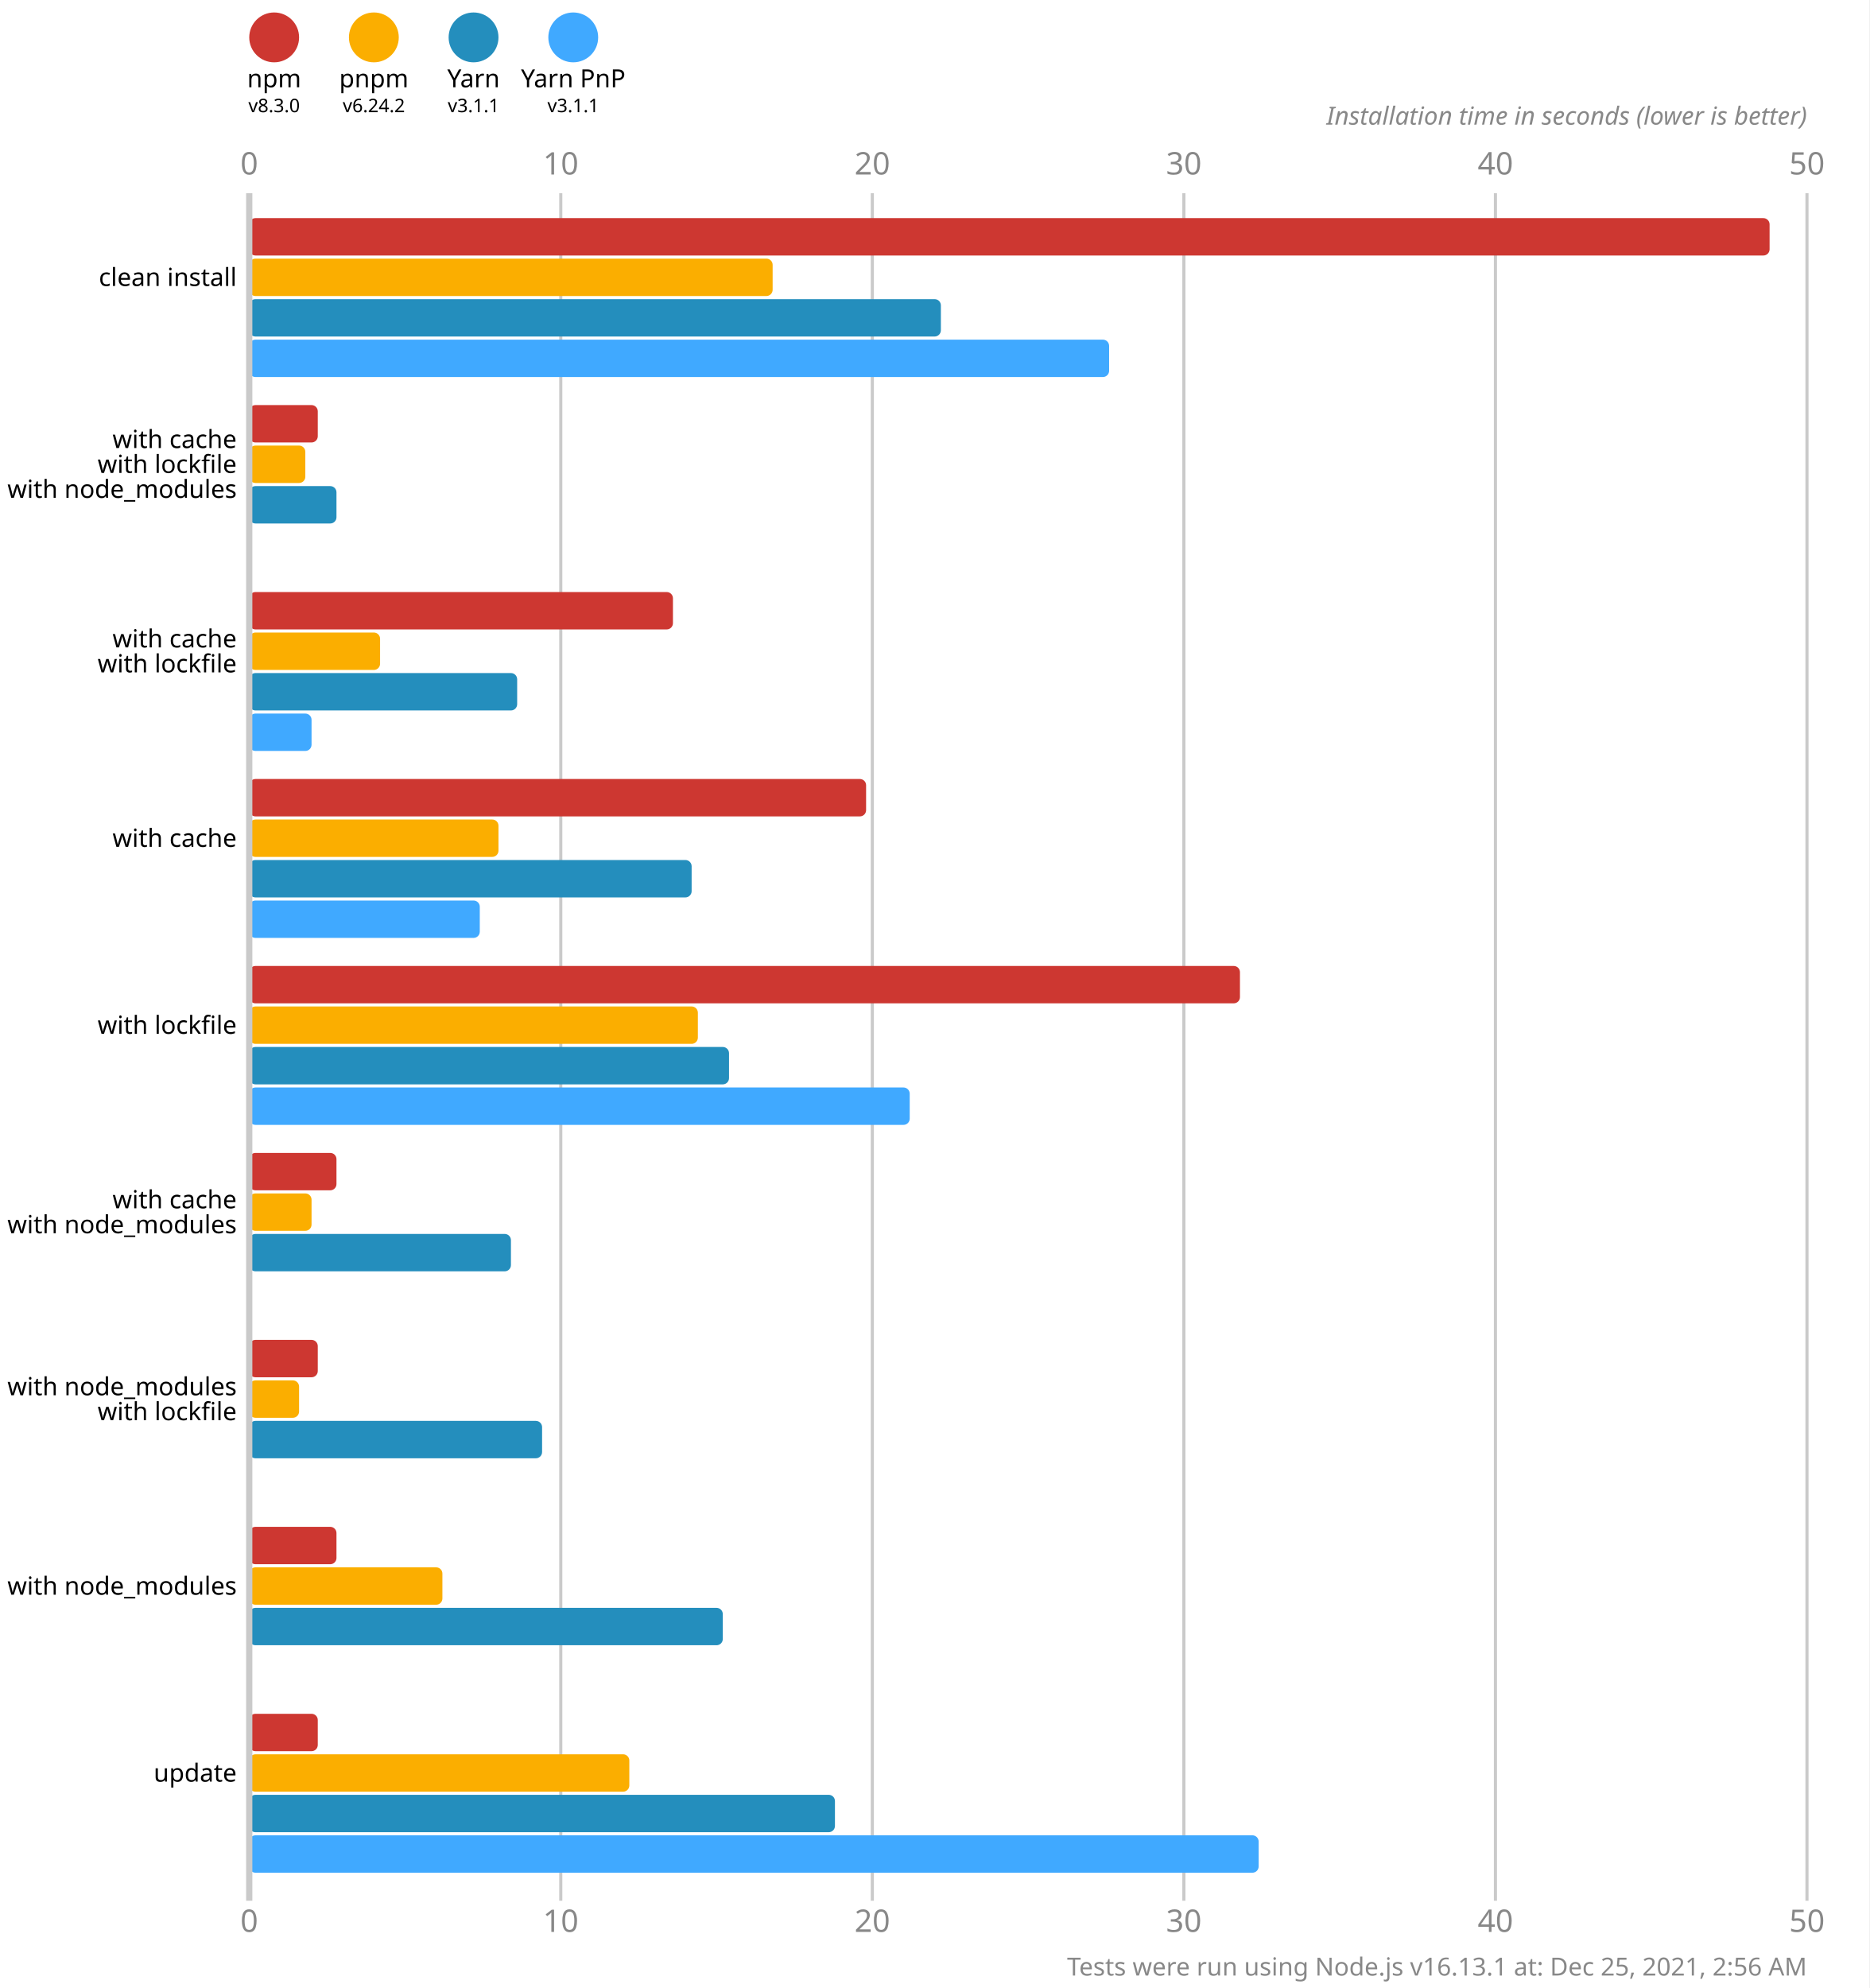
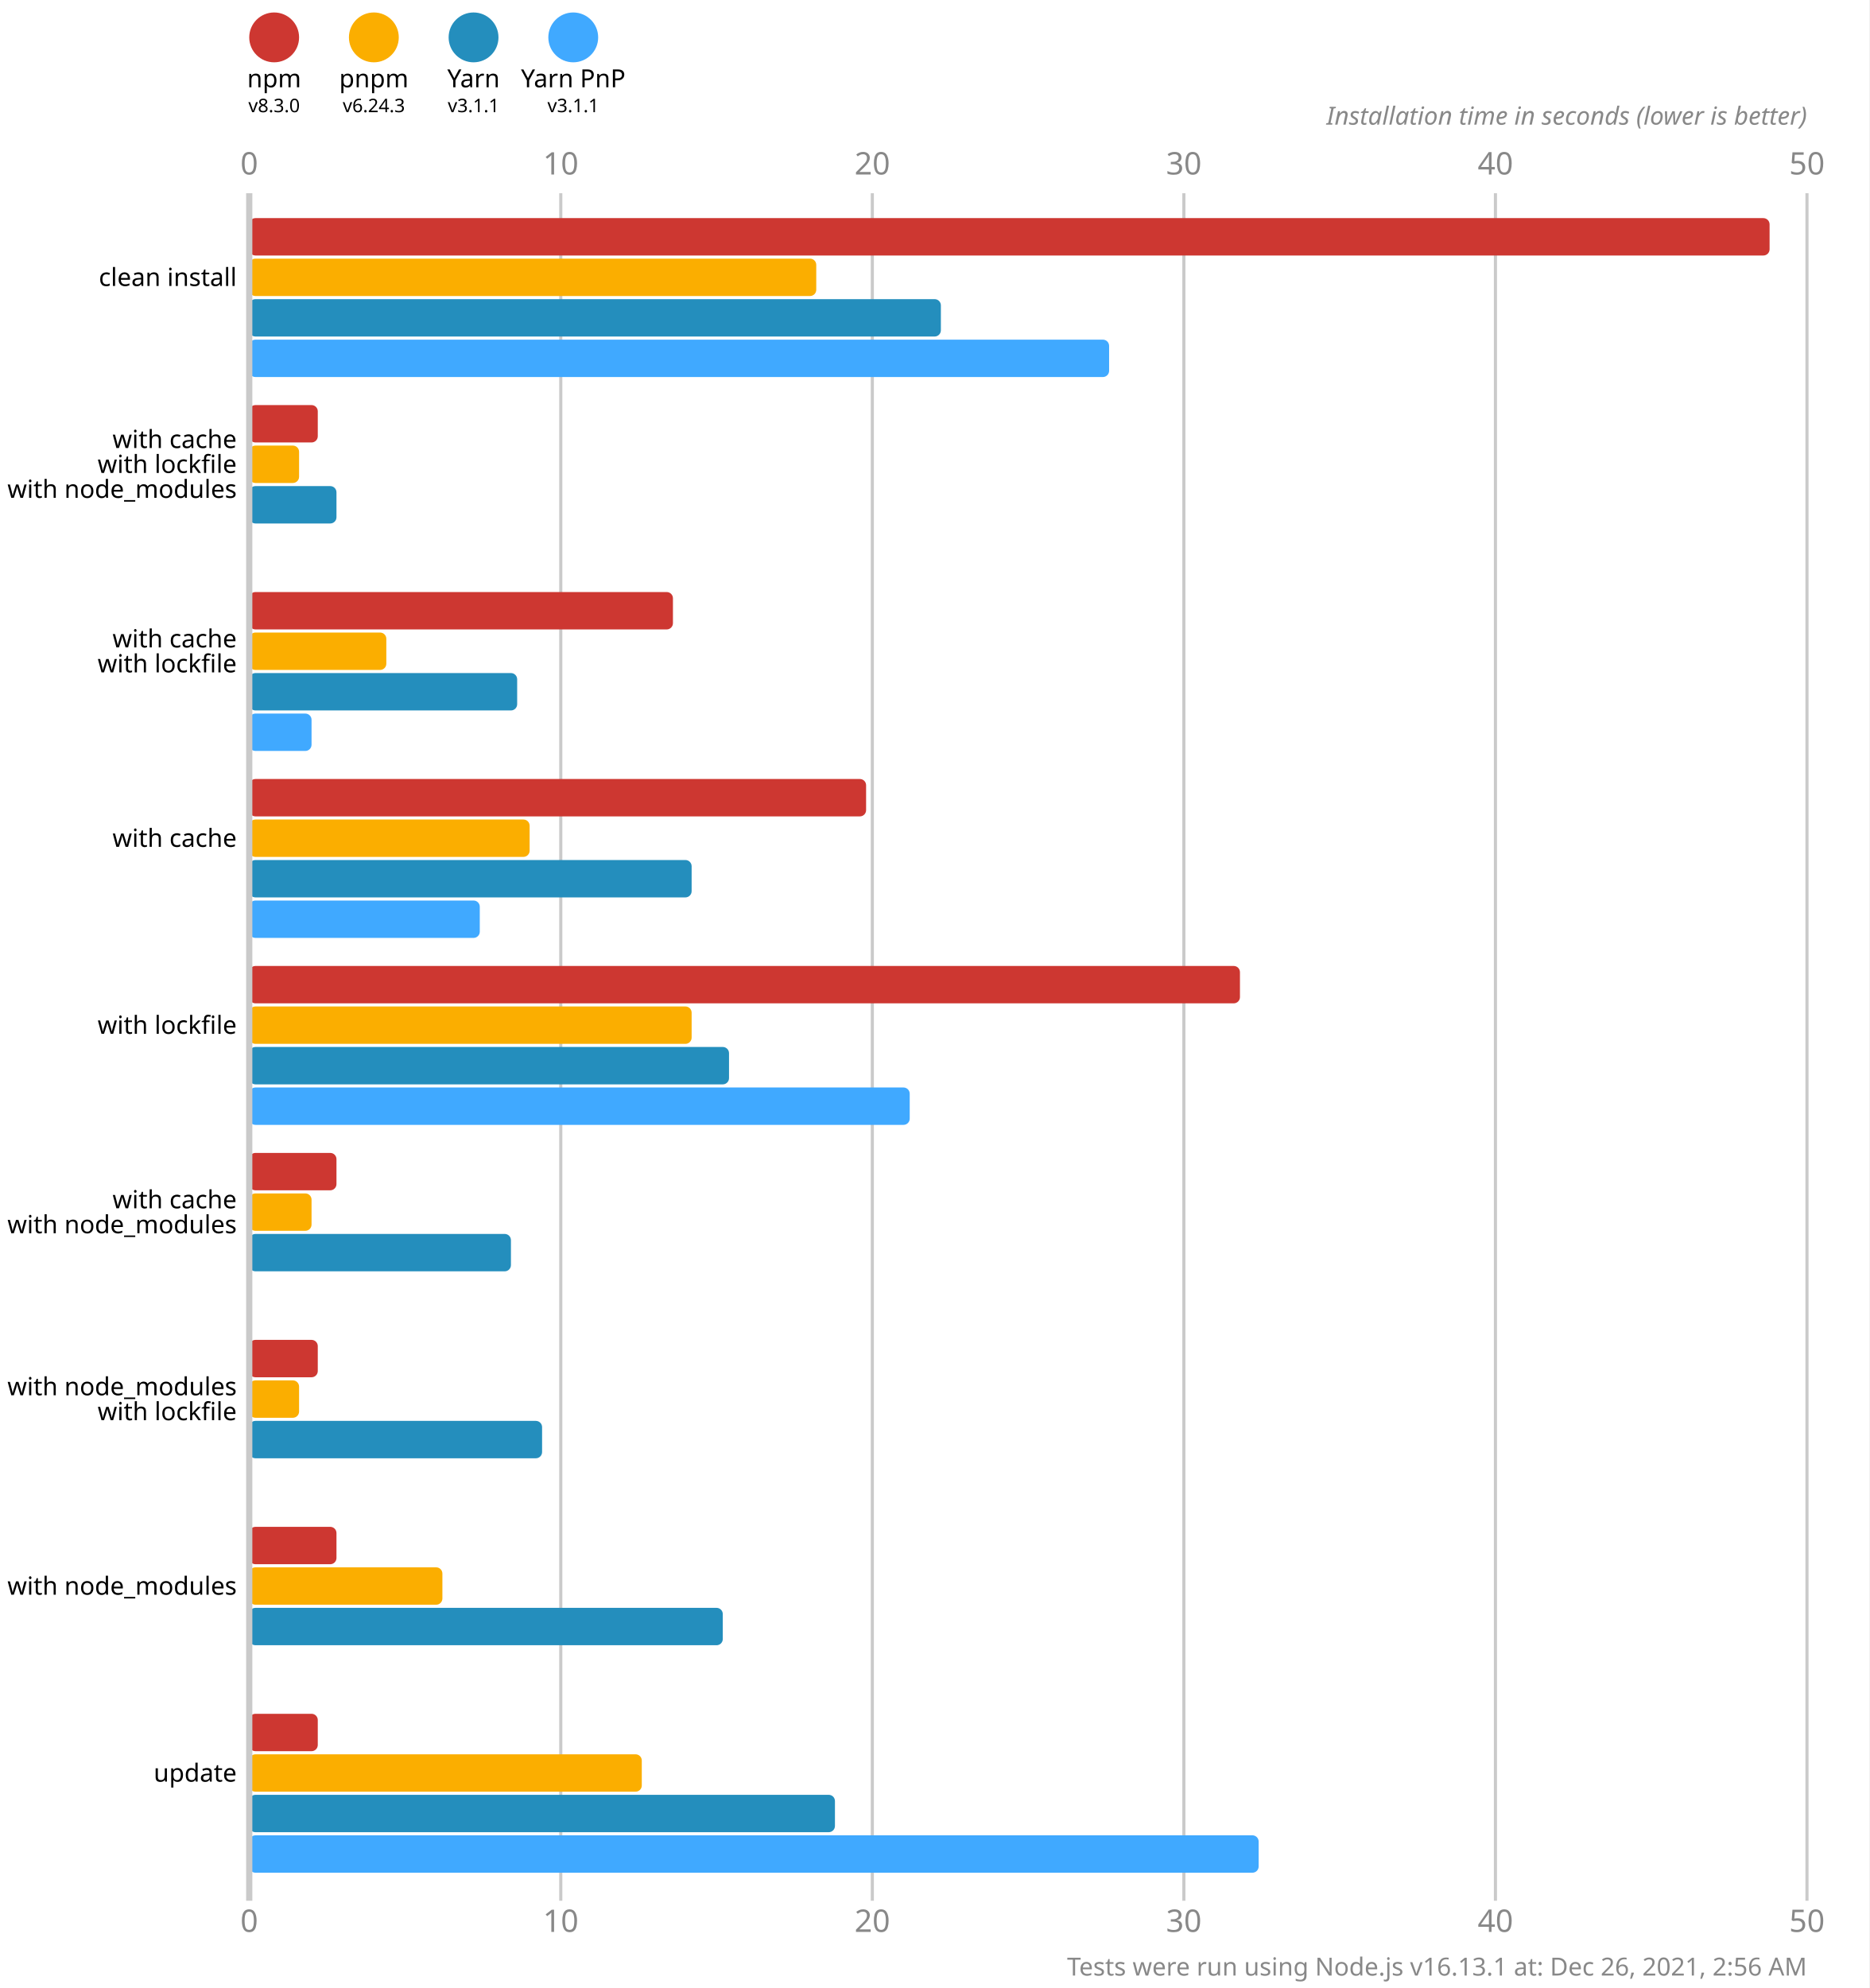
<svg xmlns="http://www.w3.org/2000/svg" version="1.1" viewBox="0 0 300 319">
  <style>
    .font { font-family: sans-serif; }
    .s3 { font-size: 3px; }
    .s4 { font-size: 4px; }
    .s5 { font-size: 5px; }
    .line { stroke: #cacaca; }
    .width { stroke-width: 0.5; }
    .text { fill: #888; }
  </style>
  <rect x="0" y="0" width="300" height="319" fill="#fff" />
  <circle cx="44" cy="6" r="4" fill="#cd3731" />
  <text x="44" y="14" class="font s4" text-anchor="middle">npm</text>
  <text x="44" y="18" class="font s3" text-anchor="middle">v8.3.0</text>
  <circle cx="60" cy="6" r="4" fill="#fbae00" />
  <text x="60" y="14" class="font s4" text-anchor="middle">pnpm</text>
-   <text x="60" y="18" class="font s3" text-anchor="middle">v6.24.2</text>
+   <text x="60" y="18" class="font s3" text-anchor="middle">v6.24.3</text>
  <circle cx="76" cy="6" r="4" fill="#248ebd" />
  <text x="76" y="14" class="font s4" text-anchor="middle">Yarn</text>
  <text x="76" y="18" class="font s3" text-anchor="middle">v3.1.1</text>
  <circle cx="92" cy="6" r="4" fill="#40a9ff" />
  <text x="92" y="14" class="font s4" text-anchor="middle">Yarn PnP</text>
  <text x="92" y="18" class="font s3" text-anchor="middle">v3.1.1</text>
  <text x="40" y="28" class="font s5 text" text-anchor="middle">0</text>
  <text x="40" y="310" class="font s5 text" text-anchor="middle">0</text>
  <line x1="90" y1="31" x2="90" y2="305" class="line width" />
  <text x="90" y="28" class="font s5 text" text-anchor="middle">10</text>
  <text x="90" y="310" class="font s5 text" text-anchor="middle">10</text>
  <line x1="140" y1="31" x2="140" y2="305" class="line width" />
  <text x="140" y="28" class="font s5 text" text-anchor="middle">20</text>
  <text x="140" y="310" class="font s5 text" text-anchor="middle">20</text>
  <line x1="190" y1="31" x2="190" y2="305" class="line width" />
  <text x="190" y="28" class="font s5 text" text-anchor="middle">30</text>
  <text x="190" y="310" class="font s5 text" text-anchor="middle">30</text>
  <line x1="240" y1="31" x2="240" y2="305" class="line width" />
  <text x="240" y="28" class="font s5 text" text-anchor="middle">40</text>
  <text x="240" y="310" class="font s5 text" text-anchor="middle">40</text>
  <line x1="290" y1="31" x2="290" y2="305" class="line width" />
  <text x="290" y="28" class="font s5 text" text-anchor="middle">50</text>
  <text x="290" y="310" class="font s5 text" text-anchor="middle">50</text>
  <text x="290" y="20" class="font s4 text" font-style="italic" text-anchor="end">Installation time in seconds (lower is better)</text>
  <rect x="40" y="35" width="244" height="6" fill="#cd3731" rx="1" ry="1" />
-   <rect x="40" y="41.5" width="84" height="6" fill="#fbae00" rx="1" ry="1" />
+   <rect x="40" y="41.5" width="91" height="6" fill="#fbae00" rx="1" ry="1" />
  <rect x="40" y="48" width="111" height="6" fill="#248ebd" rx="1" ry="1" />
  <rect x="40" y="54.5" width="138" height="6" fill="#40a9ff" rx="1" ry="1" />
  <rect x="40" y="65" width="11" height="6" fill="#cd3731" rx="1" ry="1" />
-   <rect x="40" y="71.5" width="9" height="6" fill="#fbae00" rx="1" ry="1" />
+   <rect x="40" y="71.5" width="8" height="6" fill="#fbae00" rx="1" ry="1" />
  <rect x="40" y="78" width="14" height="6" fill="#248ebd" rx="1" ry="1" />
  <rect x="40" y="84.5" width="0" height="6" fill="#40a9ff" rx="1" ry="1" />
  <rect x="40" y="95" width="68" height="6" fill="#cd3731" rx="1" ry="1" />
-   <rect x="40" y="101.5" width="21" height="6" fill="#fbae00" rx="1" ry="1" />
+   <rect x="40" y="101.5" width="22" height="6" fill="#fbae00" rx="1" ry="1" />
  <rect x="40" y="108" width="43" height="6" fill="#248ebd" rx="1" ry="1" />
  <rect x="40" y="114.5" width="10" height="6" fill="#40a9ff" rx="1" ry="1" />
  <rect x="40" y="125" width="99" height="6" fill="#cd3731" rx="1" ry="1" />
-   <rect x="40" y="131.5" width="40" height="6" fill="#fbae00" rx="1" ry="1" />
+   <rect x="40" y="131.5" width="45" height="6" fill="#fbae00" rx="1" ry="1" />
  <rect x="40" y="138" width="71" height="6" fill="#248ebd" rx="1" ry="1" />
  <rect x="40" y="144.5" width="37" height="6" fill="#40a9ff" rx="1" ry="1" />
  <rect x="40" y="155" width="159" height="6" fill="#cd3731" rx="1" ry="1" />
-   <rect x="40" y="161.5" width="72" height="6" fill="#fbae00" rx="1" ry="1" />
+   <rect x="40" y="161.5" width="71" height="6" fill="#fbae00" rx="1" ry="1" />
  <rect x="40" y="168" width="77" height="6" fill="#248ebd" rx="1" ry="1" />
  <rect x="40" y="174.5" width="106" height="6" fill="#40a9ff" rx="1" ry="1" />
  <rect x="40" y="185" width="14" height="6" fill="#cd3731" rx="1" ry="1" />
  <rect x="40" y="191.5" width="10" height="6" fill="#fbae00" rx="1" ry="1" />
  <rect x="40" y="198" width="42" height="6" fill="#248ebd" rx="1" ry="1" />
  <rect x="40" y="204.5" width="0" height="6" fill="#40a9ff" rx="1" ry="1" />
  <rect x="40" y="215" width="11" height="6" fill="#cd3731" rx="1" ry="1" />
  <rect x="40" y="221.5" width="8" height="6" fill="#fbae00" rx="1" ry="1" />
  <rect x="40" y="228" width="47" height="6" fill="#248ebd" rx="1" ry="1" />
  <rect x="40" y="234.5" width="0" height="6" fill="#40a9ff" rx="1" ry="1" />
  <rect x="40" y="245" width="14" height="6" fill="#cd3731" rx="1" ry="1" />
  <rect x="40" y="251.5" width="31" height="6" fill="#fbae00" rx="1" ry="1" />
  <rect x="40" y="258" width="76" height="6" fill="#248ebd" rx="1" ry="1" />
  <rect x="40" y="264.5" width="0" height="6" fill="#40a9ff" rx="1" ry="1" />
  <rect x="40" y="275" width="11" height="6" fill="#cd3731" rx="1" ry="1" />
-   <rect x="40" y="281.5" width="61" height="6" fill="#fbae00" rx="1" ry="1" />
+   <rect x="40" y="281.5" width="63" height="6" fill="#fbae00" rx="1" ry="1" />
  <rect x="40" y="288" width="94" height="6" fill="#248ebd" rx="1" ry="1" />
  <rect x="40" y="294.5" width="162" height="6" fill="#40a9ff" rx="1" ry="1" />
  <line x1="40" y1="31" x2="40" y2="305" class="line" />
  <text x="38" y="44.5" class="font s4" dominant-baseline="middle" text-anchor="end">clean install</text>
  <text x="38" y="70.5" class="font s4" dominant-baseline="middle" text-anchor="end">with cache</text>
  <text x="38" y="74.5" class="font s4" dominant-baseline="middle" text-anchor="end">with lockfile</text>
  <text x="38" y="78.5" class="font s4" dominant-baseline="middle" text-anchor="end">with node_modules</text>
  <text x="38" y="102.5" class="font s4" dominant-baseline="middle" text-anchor="end">with cache</text>
  <text x="38" y="106.5" class="font s4" dominant-baseline="middle" text-anchor="end">with lockfile</text>
  <text x="38" y="134.5" class="font s4" dominant-baseline="middle" text-anchor="end">with cache</text>
  <text x="38" y="164.5" class="font s4" dominant-baseline="middle" text-anchor="end">with lockfile</text>
  <text x="38" y="192.5" class="font s4" dominant-baseline="middle" text-anchor="end">with cache</text>
  <text x="38" y="196.5" class="font s4" dominant-baseline="middle" text-anchor="end">with node_modules</text>
  <text x="38" y="222.5" class="font s4" dominant-baseline="middle" text-anchor="end">with node_modules</text>
  <text x="38" y="226.5" class="font s4" dominant-baseline="middle" text-anchor="end">with lockfile</text>
  <text x="38" y="254.5" class="font s4" dominant-baseline="middle" text-anchor="end">with node_modules</text>
  <text x="38" y="284.5" class="font s4" dominant-baseline="middle" text-anchor="end">update</text>
-   <text x="290" y="317" class="font s4 text" text-anchor="end">Tests were run using Node.js v16.13.1 at: Dec 25, 2021, 2:56 AM</text>
+   <text x="290" y="317" class="font s4 text" text-anchor="end">Tests were run using Node.js v16.13.1 at: Dec 26, 2021, 2:56 AM</text>
</svg>
